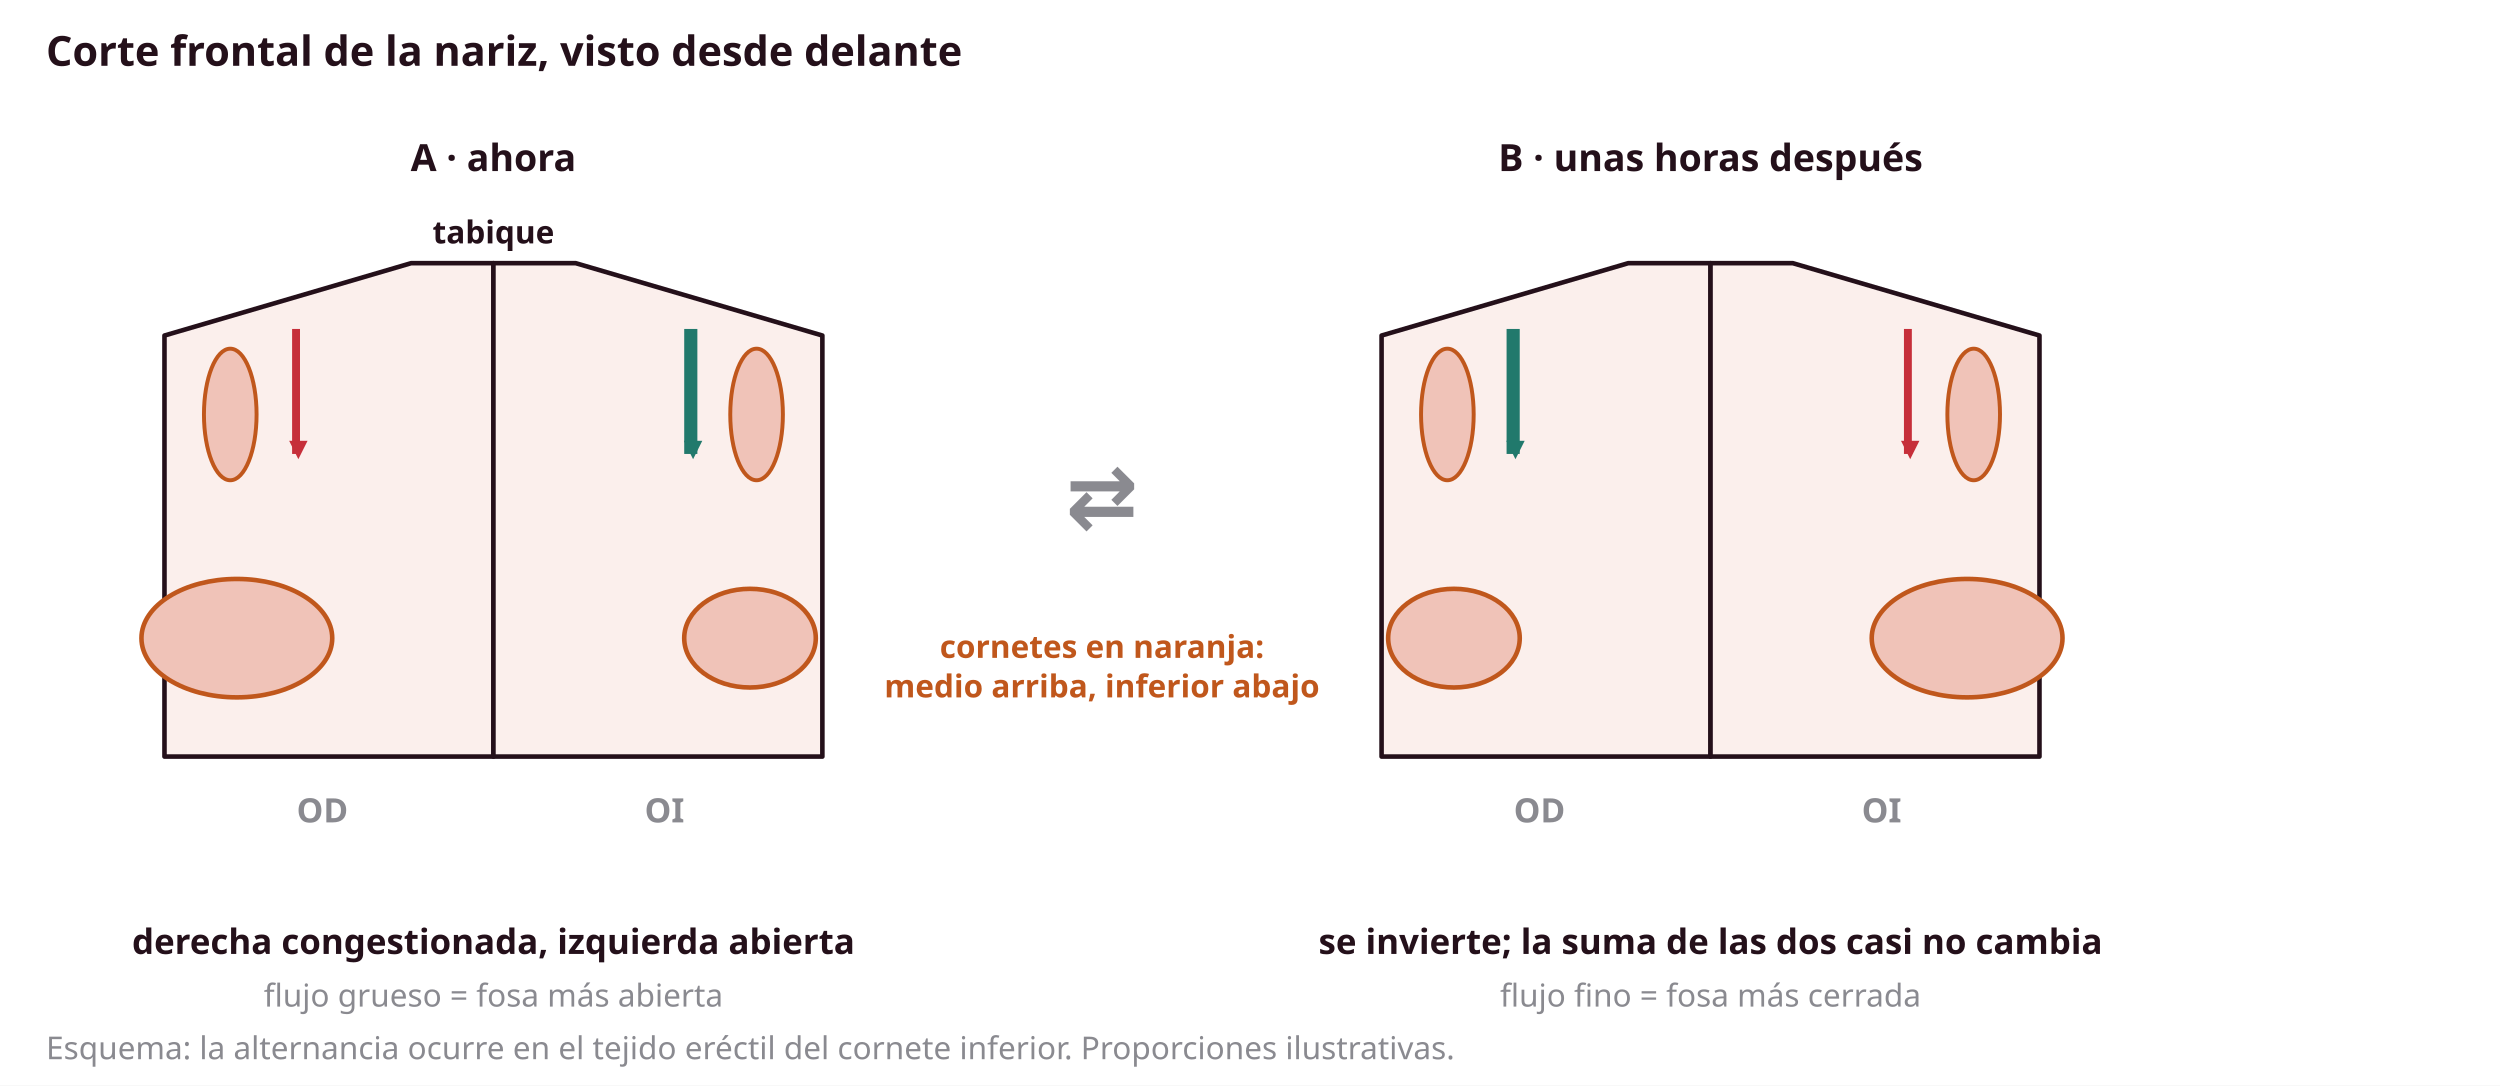
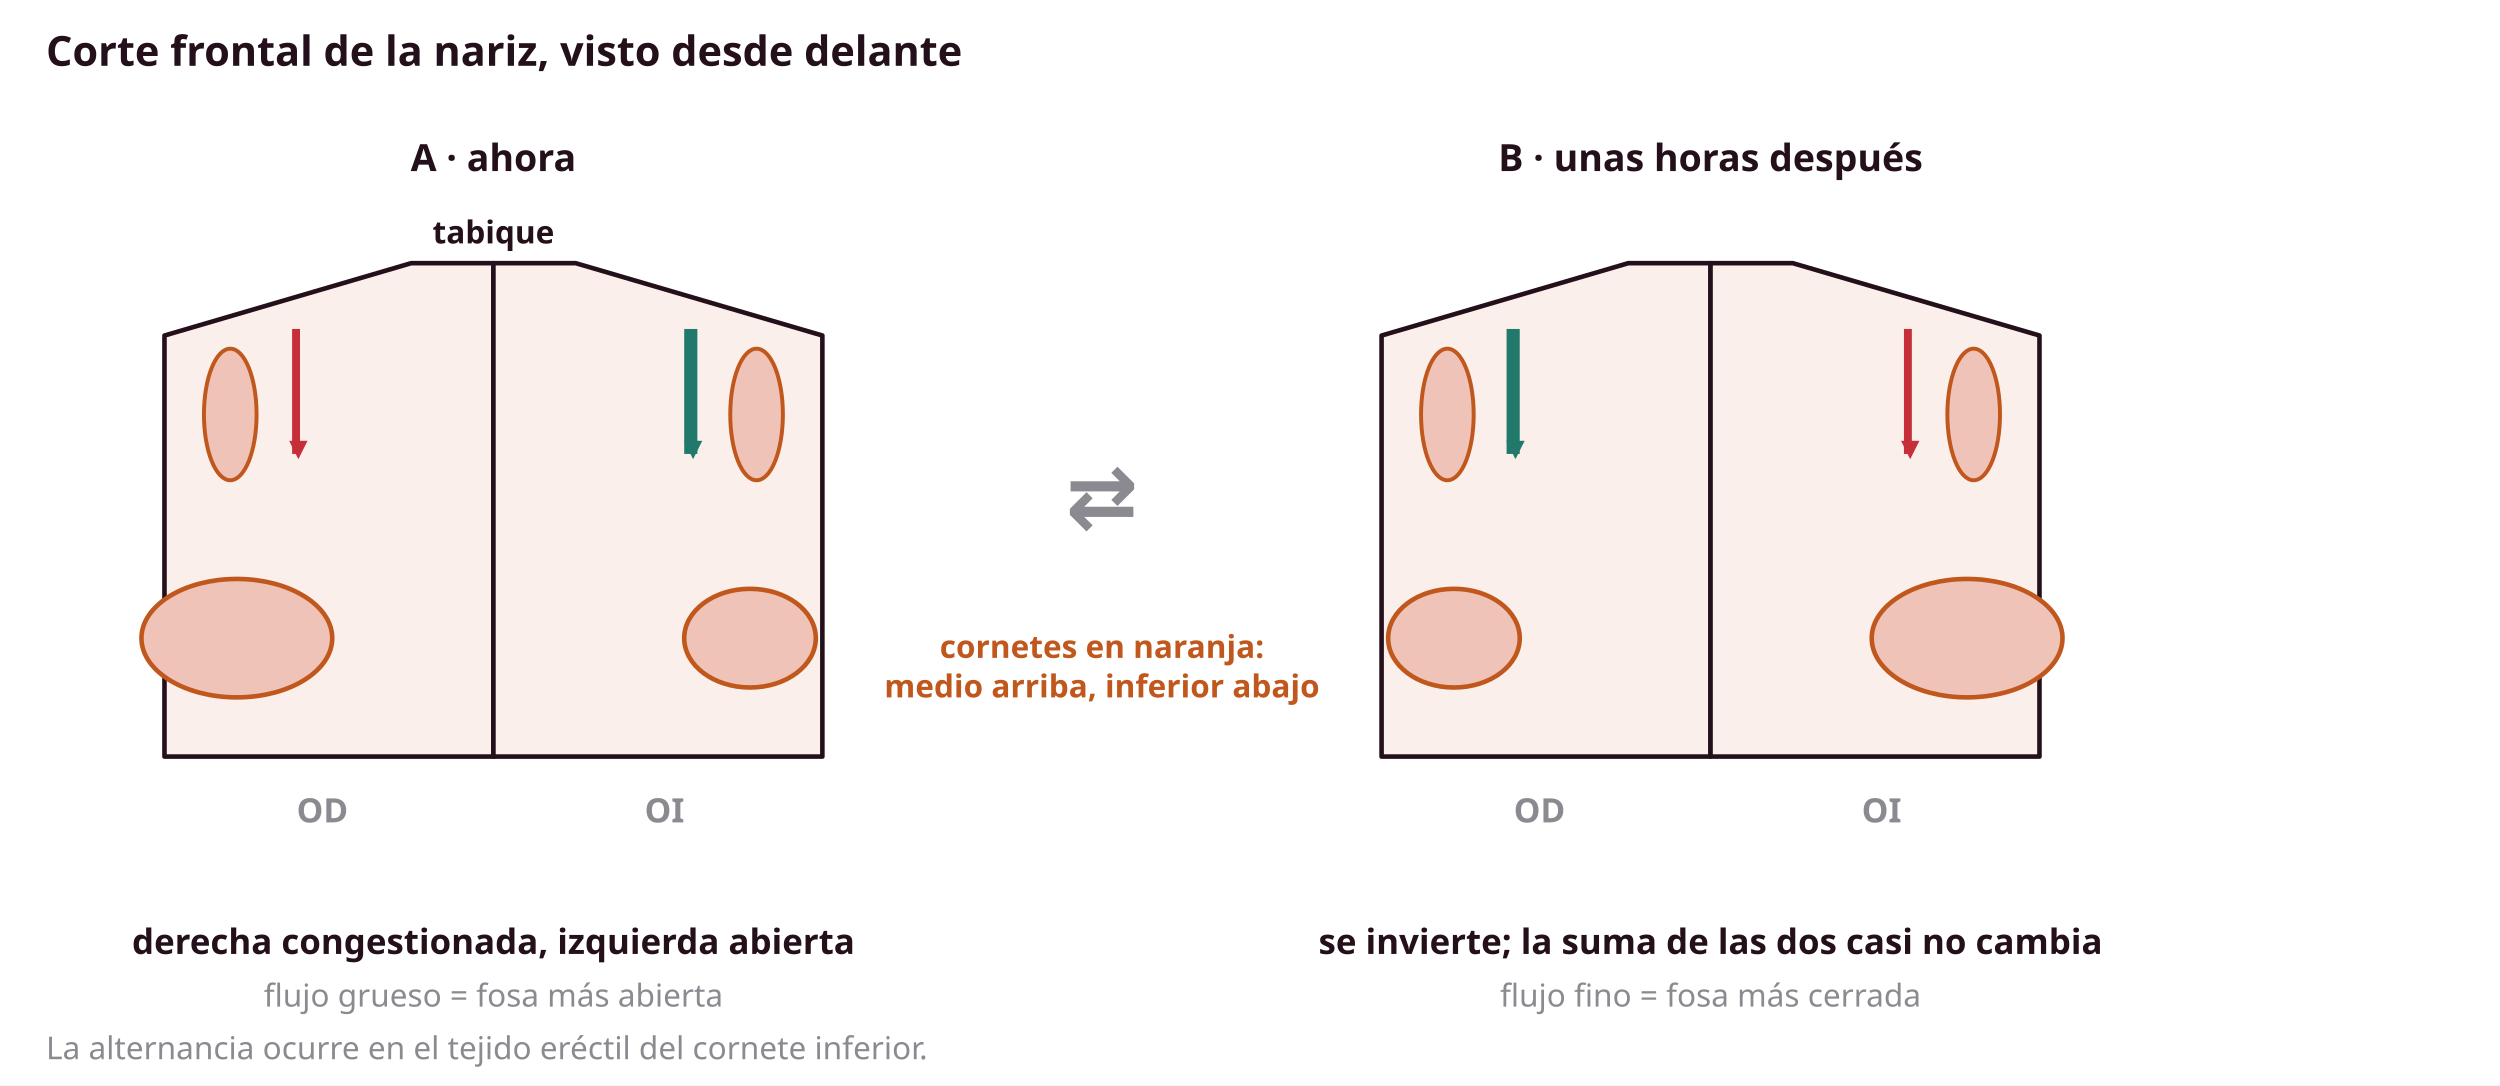
<svg xmlns="http://www.w3.org/2000/svg" viewBox="0 0 760 330" width="760" height="330">
  <defs>
    <marker id="p-flujo" markerWidth="6" markerHeight="6" refX="4" refY="3.5" markerUnits="userSpaceOnUse" orient="auto">
      <path d="M0,0 L7,3.5 L0,7 z" transform="scale(.8)" fill="#21796c" />
    </marker>
    <marker id="p-fino" markerWidth="6" markerHeight="6" refX="4" refY="3.5" markerUnits="userSpaceOnUse" orient="auto">
      <path d="M0,0 L7,3.5 L0,7 z" transform="scale(.8)" fill="#c62f3a" />
    </marker>
  </defs>
  <rect width="760" height="330" fill="#fff" />
  <text x="14.0" y="20.0" font-family="'Plus Jakarta Sans', sans-serif" font-size="12.6" fill="#24101a" text-anchor="start" font-weight="700">Corte frontal de la nariz, visto desde delante</text>
  <text x="150.0" y="52.0" font-family="'Plus Jakarta Sans', sans-serif" font-size="11.4" fill="#24101a" text-anchor="middle" font-weight="700">A · ahora</text>
  <text x="520.0" y="52.0" font-family="'Plus Jakarta Sans', sans-serif" font-size="11.4" fill="#24101a" text-anchor="middle" font-weight="700">B · unas horas después</text>
  <path d="M 150.0,80 L 150.0,230 L 50.0,230 L 50.0,102 L 125.0,80 Z" fill="#fbefec" stroke="#24101a" stroke-width="1.4" stroke-linejoin="round" stroke-linecap="round" />
  <ellipse cx="72.0" cy="194.0" rx="29" ry="18" fill="#f0c3b8" stroke="#c0571c" stroke-width="1.4" />
  <ellipse cx="70.0" cy="126.0" rx="8" ry="20" fill="#f0c3b8" stroke="#c0571c" stroke-width="1.2" />
  <path d="M 150.0,80 L 150.0,230 L 250.0,230 L 250.0,102 L 175.0,80 Z" fill="#fbefec" stroke="#24101a" stroke-width="1.4" stroke-linejoin="round" stroke-linecap="round" />
  <ellipse cx="228.0" cy="194.0" rx="20" ry="15" fill="#f0c3b8" stroke="#c0571c" stroke-width="1.4" />
  <ellipse cx="230.0" cy="126.0" rx="8" ry="20" fill="#f0c3b8" stroke="#c0571c" stroke-width="1.2" />
  <text x="98.0" y="250.0" font-family="'Plus Jakarta Sans', sans-serif" font-size="10.2" fill="#8a8a90" text-anchor="middle" font-weight="700">OD</text>
  <text x="202.0" y="250.0" font-family="'Plus Jakarta Sans', sans-serif" font-size="10.2" fill="#8a8a90" text-anchor="middle" font-weight="700">OI</text>
  <path d="M 520.0,80 L 520.0,230 L 420.0,230 L 420.0,102 L 495.0,80 Z" fill="#fbefec" stroke="#24101a" stroke-width="1.4" stroke-linejoin="round" stroke-linecap="round" />
  <ellipse cx="442.0" cy="194.0" rx="20" ry="15" fill="#f0c3b8" stroke="#c0571c" stroke-width="1.4" />
  <ellipse cx="440.0" cy="126.0" rx="8" ry="20" fill="#f0c3b8" stroke="#c0571c" stroke-width="1.2" />
  <path d="M 520.0,80 L 520.0,230 L 620.0,230 L 620.0,102 L 545.0,80 Z" fill="#fbefec" stroke="#24101a" stroke-width="1.4" stroke-linejoin="round" stroke-linecap="round" />
  <ellipse cx="598.0" cy="194.0" rx="29" ry="18" fill="#f0c3b8" stroke="#c0571c" stroke-width="1.4" />
  <ellipse cx="600.0" cy="126.0" rx="8" ry="20" fill="#f0c3b8" stroke="#c0571c" stroke-width="1.2" />
  <text x="468.0" y="250.0" font-family="'Plus Jakarta Sans', sans-serif" font-size="10.2" fill="#8a8a90" text-anchor="middle" font-weight="700">OD</text>
  <text x="572.0" y="250.0" font-family="'Plus Jakarta Sans', sans-serif" font-size="10.2" fill="#8a8a90" text-anchor="middle" font-weight="700">OI</text>
  <line x1="90.0" y1="100.0" x2="90.0" y2="138.0" stroke="#c62f3a" stroke-width="2.4" marker-end="url(#p-fino)" />
  <line x1="210.0" y1="100.0" x2="210.0" y2="138.0" stroke="#21796c" stroke-width="4" marker-end="url(#p-flujo)" />
  <line x1="460.0" y1="100.0" x2="460.0" y2="138.0" stroke="#21796c" stroke-width="4" marker-end="url(#p-flujo)" />
  <line x1="580.0" y1="100.0" x2="580.0" y2="138.0" stroke="#c62f3a" stroke-width="2.4" marker-end="url(#p-fino)" />
  <text x="150.0" y="290.0" font-family="'Plus Jakarta Sans', sans-serif" font-size="10.6" fill="#24101a" text-anchor="middle" font-weight="600">derecha congestionada, izquierda abierta</text>
  <text x="520.0" y="290.0" font-family="'Plus Jakarta Sans', sans-serif" font-size="10.6" fill="#24101a" text-anchor="middle" font-weight="600">se invierte; la suma de las dos casi no cambia</text>
  <text x="150.0" y="306.0" font-family="'Plus Jakarta Sans', sans-serif" font-size="9.6" fill="#8a8a90" text-anchor="middle" font-weight="400">flujo grueso = fosa más abierta</text>
  <text x="520.0" y="306.0" font-family="'Plus Jakarta Sans', sans-serif" font-size="9.6" fill="#8a8a90" text-anchor="middle" font-weight="400">flujo fino = fosa más cerrada</text>
  <text x="335.0" y="160.0" font-family="'Plus Jakarta Sans', sans-serif" font-size="26.4" fill="#8a8a90" text-anchor="middle" font-weight="700">⇄</text>
-   <text x="14.0" y="322.0" font-family="'Plus Jakarta Sans', sans-serif" font-size="9.6" fill="#8a8a90" text-anchor="start" font-weight="400">Esquema: la alternancia ocurre en el tejido eréctil del cornete inferior. Proporciones ilustrativas.</text>
+   <text x="14.0" y="322.0" font-family="'Plus Jakarta Sans', sans-serif" font-size="9.6" fill="#8a8a90" text-anchor="start" font-weight="400">La alternancia ocurre en el tejido eréctil del cornete inferior.</text>
  <text x="150.0" y="74.0" font-family="'Plus Jakarta Sans', sans-serif" font-size="9.6" fill="#24101a" text-anchor="middle" font-weight="600">tabique</text>
  <text x="335.0" y="200.0" font-family="'Plus Jakarta Sans', sans-serif" font-size="9.6" fill="#c0571c" text-anchor="middle" font-weight="600">cornetes en naranja:</text>
  <text x="335.0" y="212.0" font-family="'Plus Jakarta Sans', sans-serif" font-size="9.6" fill="#c0571c" text-anchor="middle" font-weight="600">medio arriba, inferior abajo</text>
</svg>
